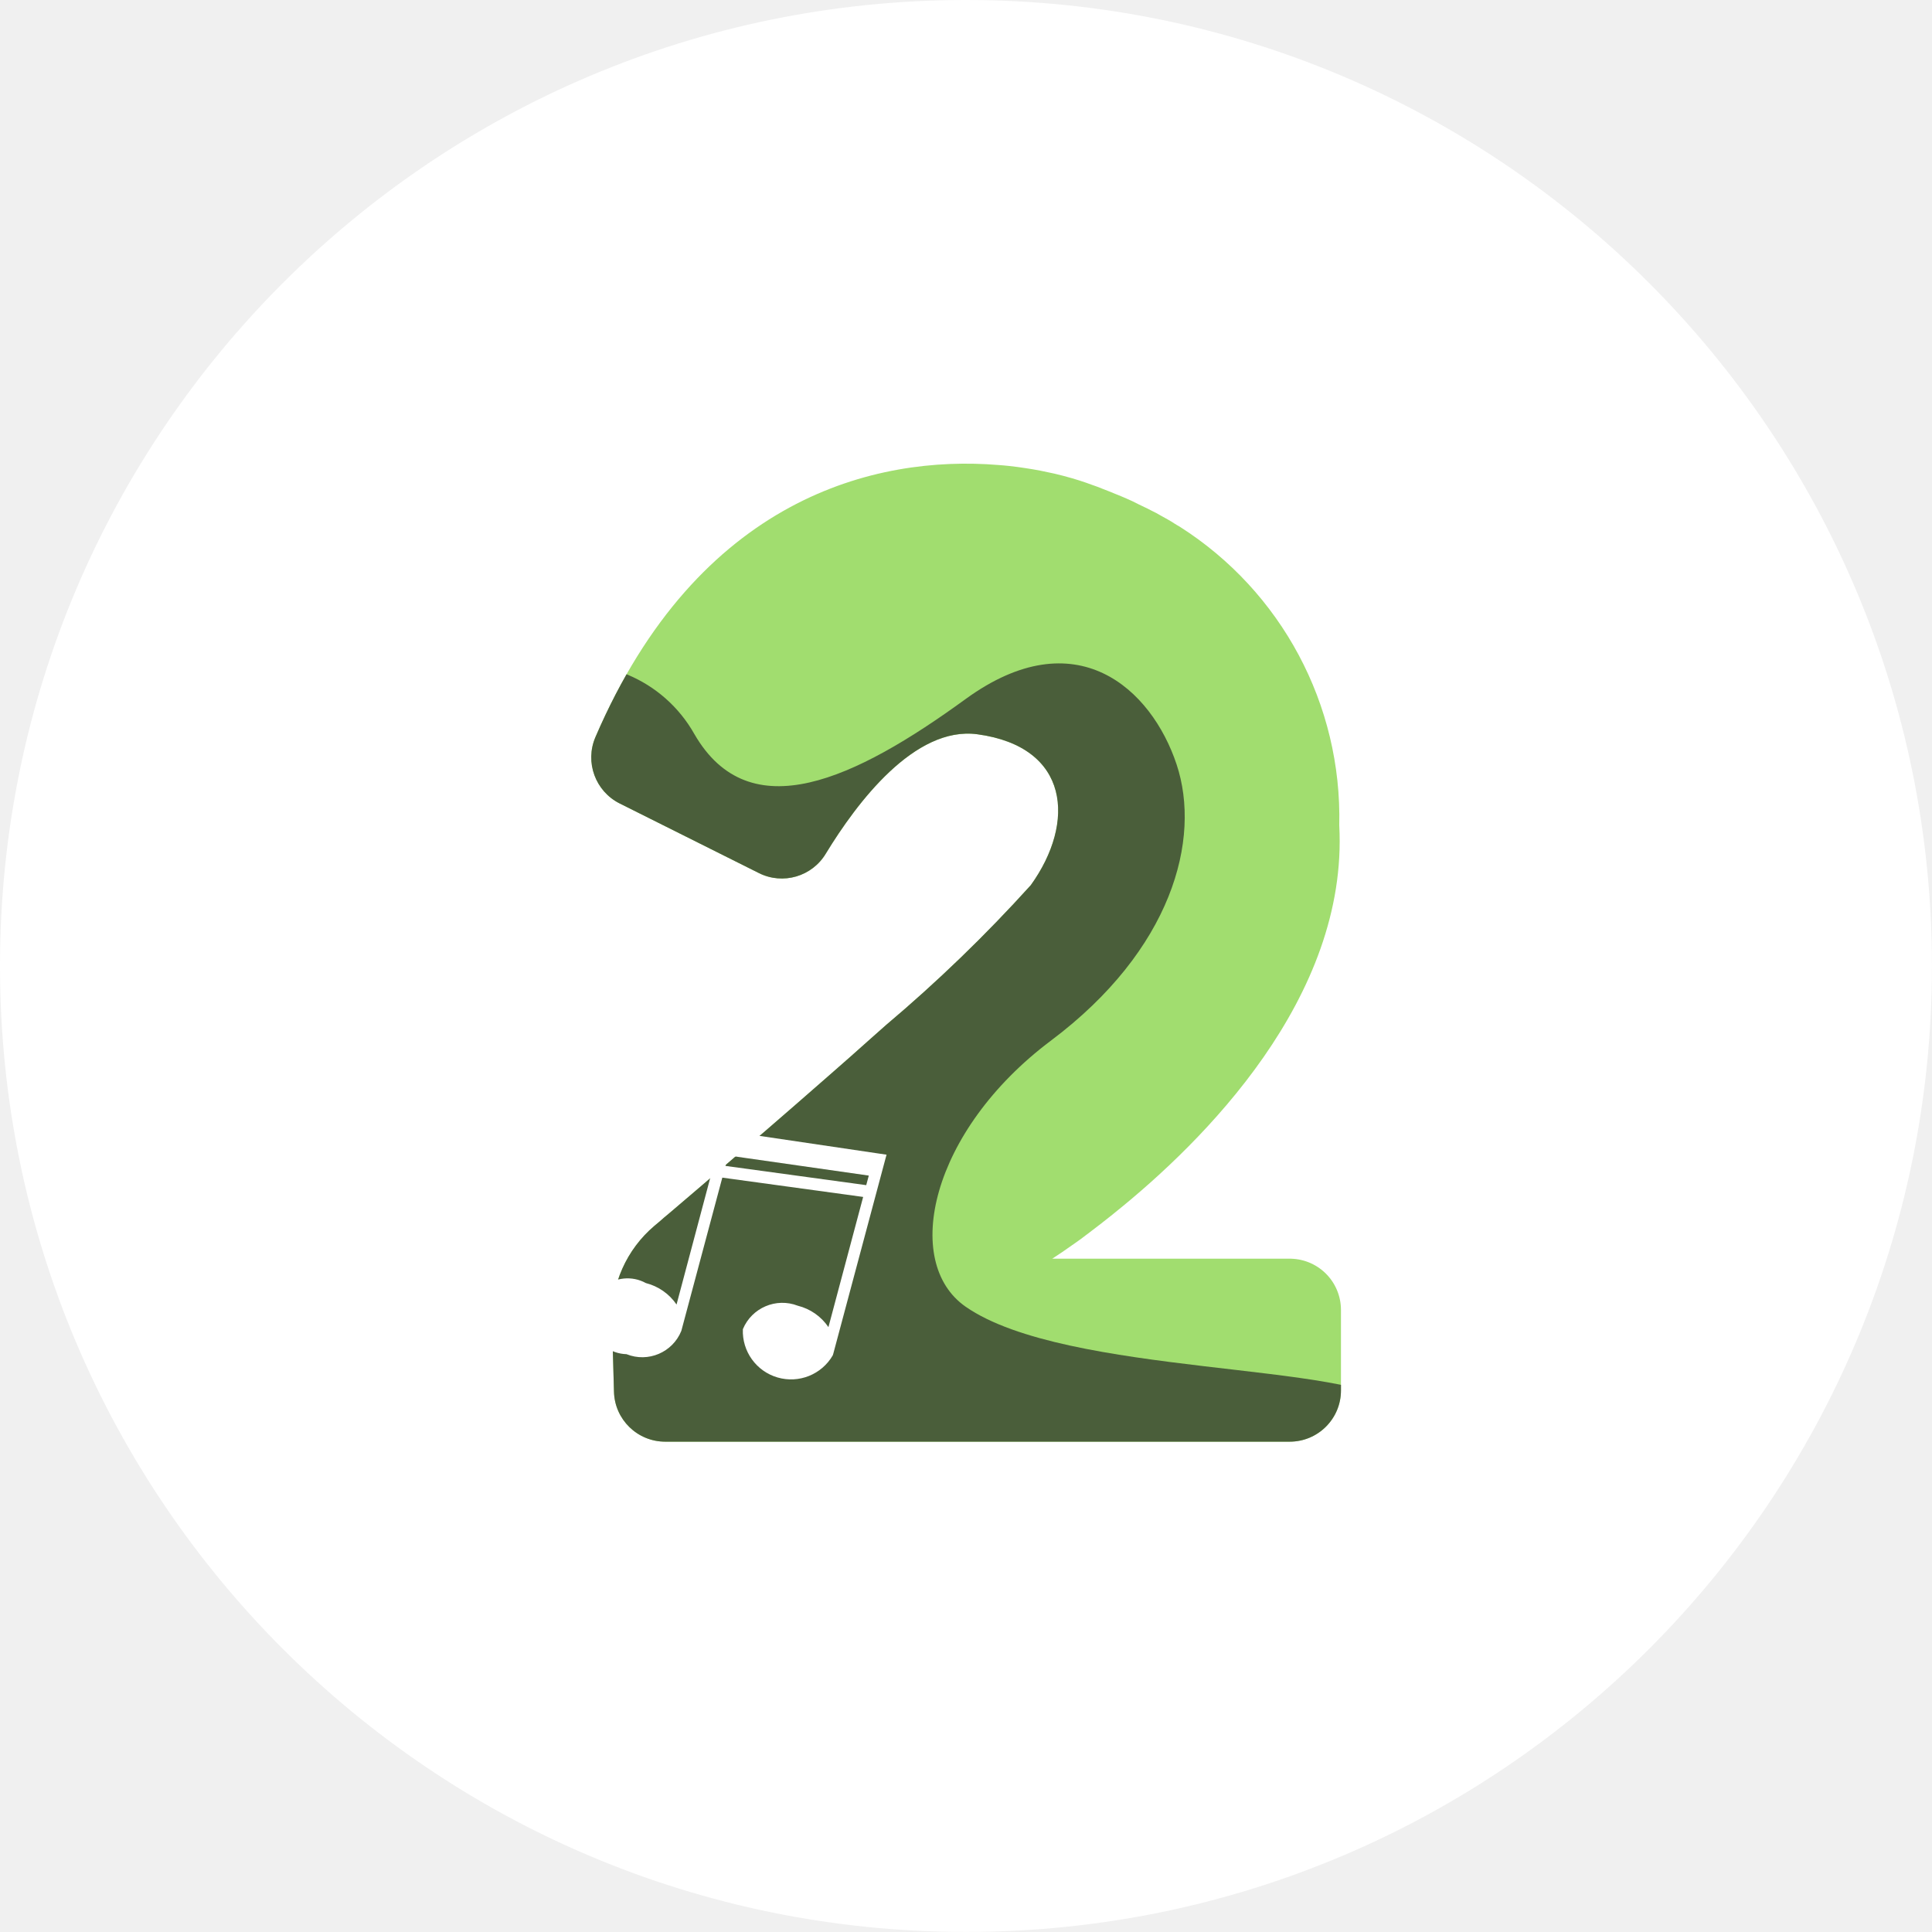
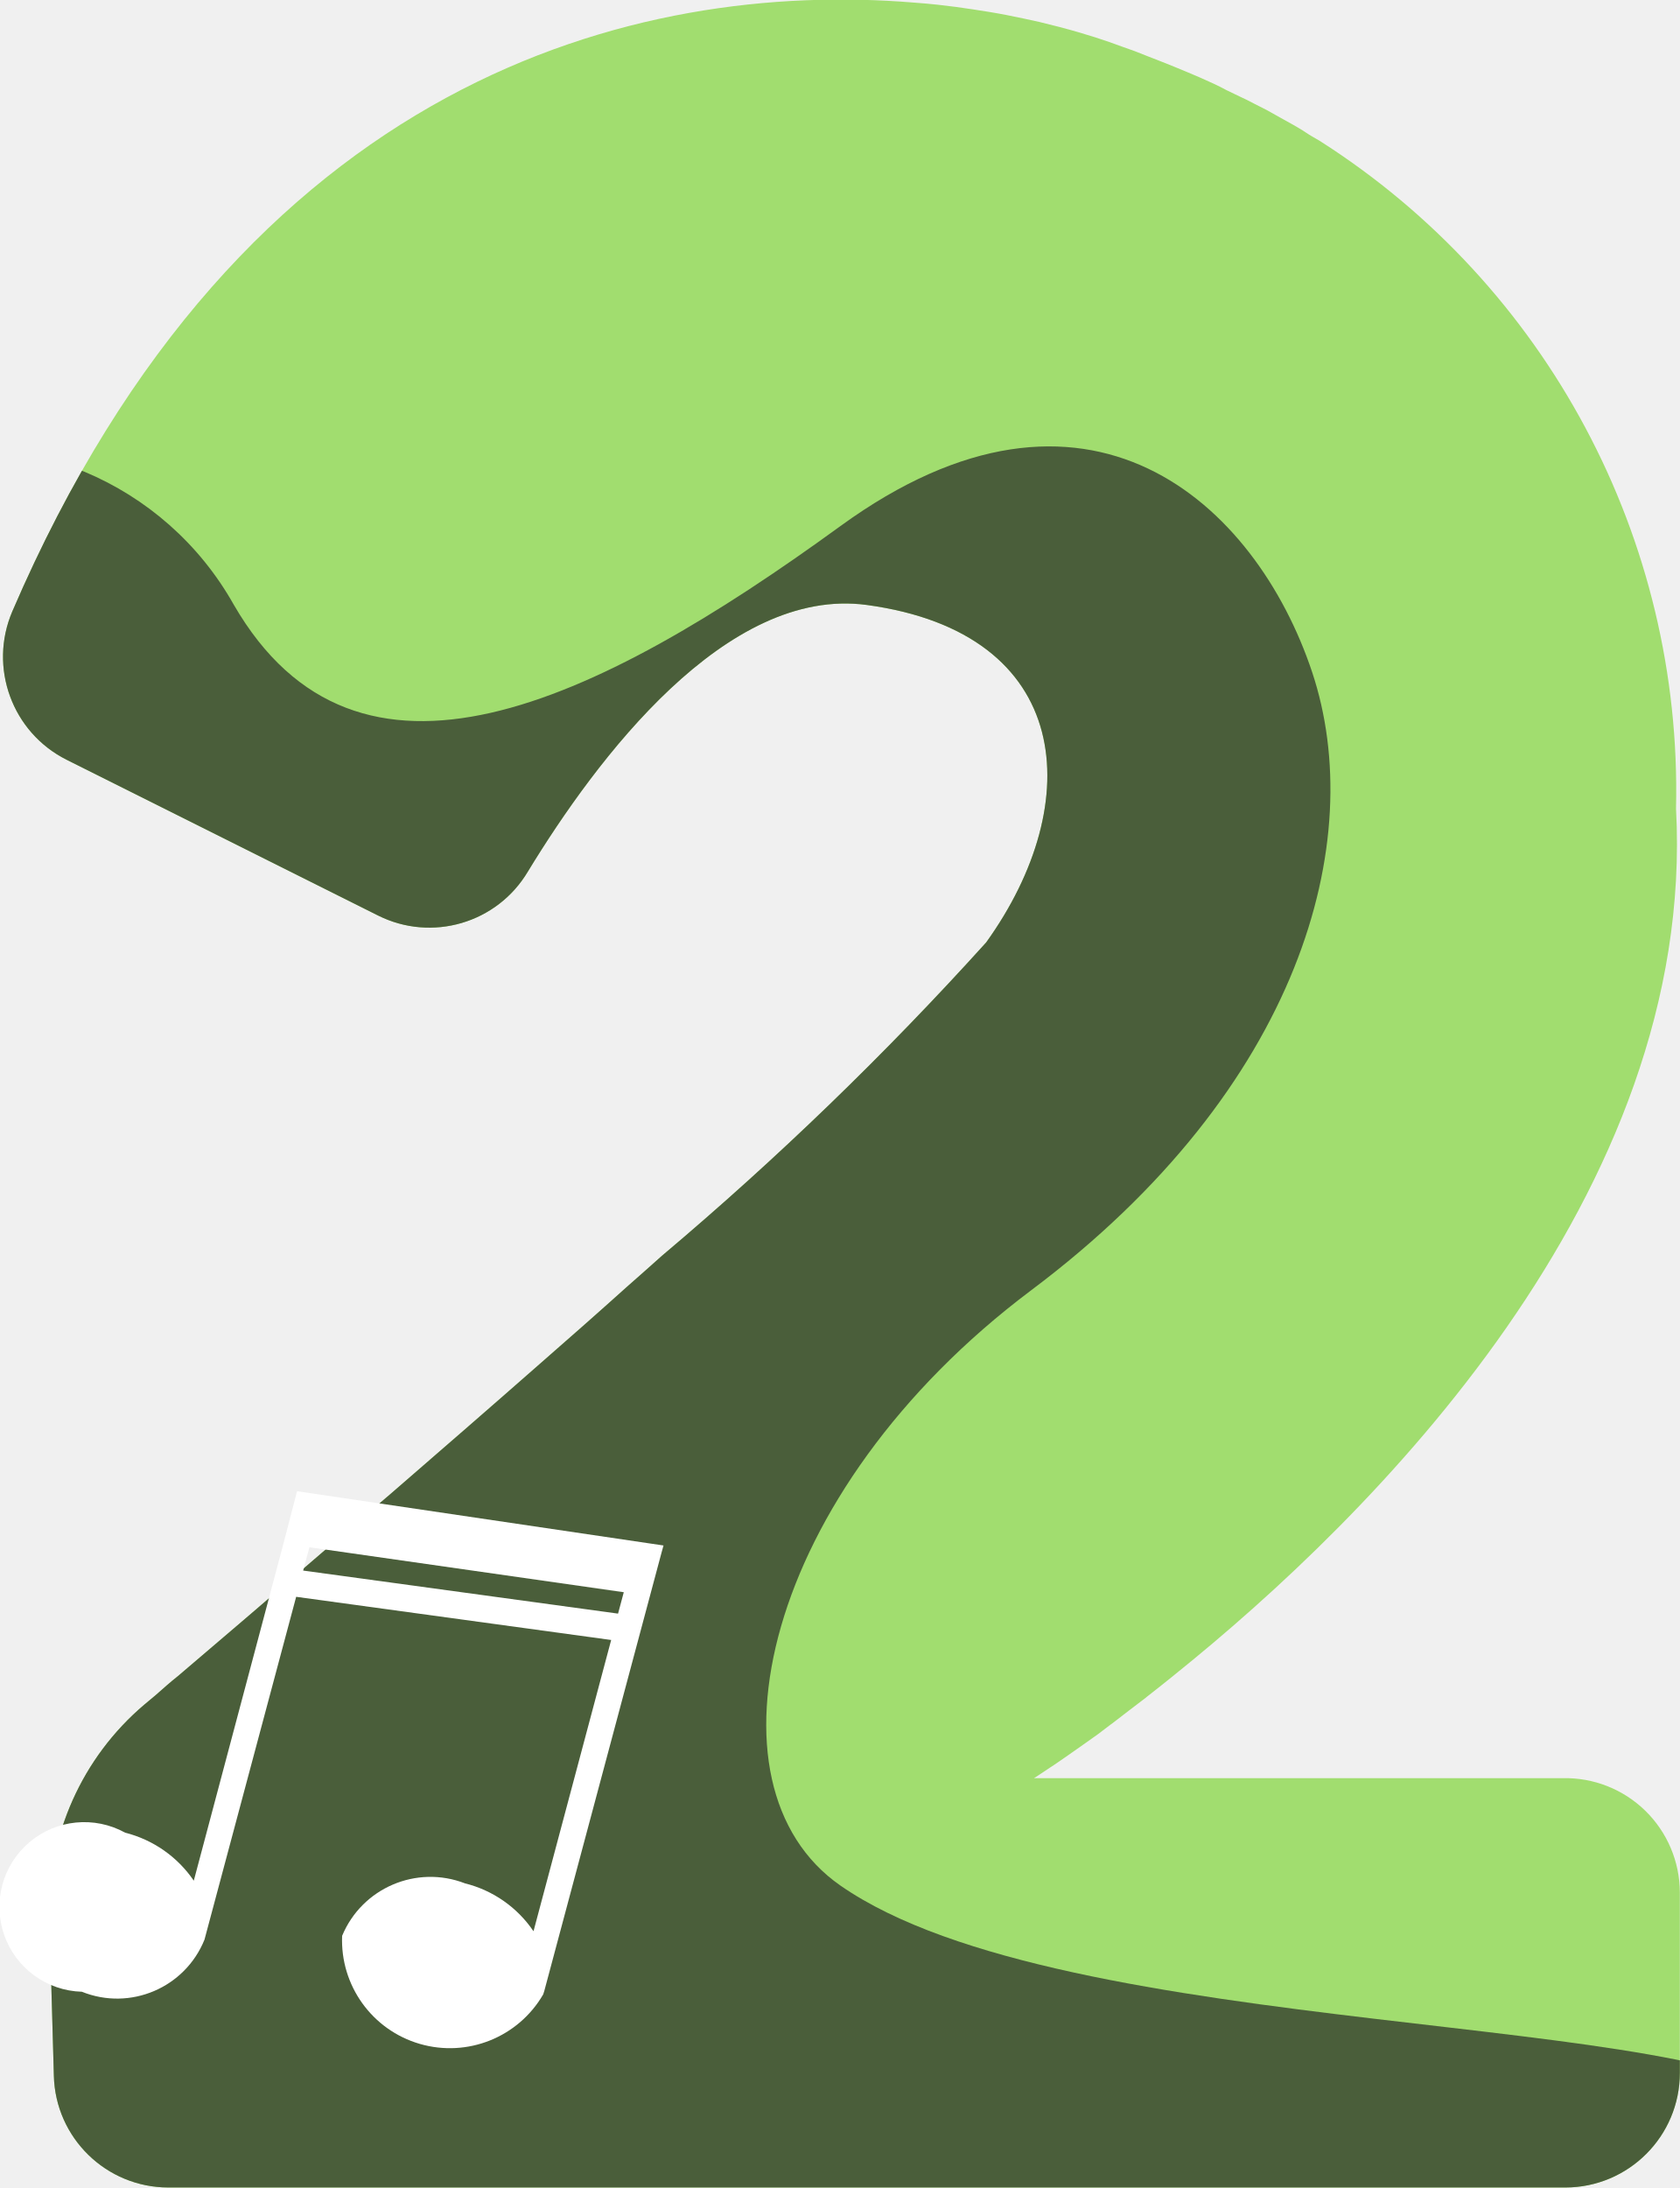
- <svg xmlns="http://www.w3.org/2000/svg" width="33.937" height="33.937" viewBox="0 0 33.937 33.937">
+ <svg xmlns="http://www.w3.org/2000/svg" width="13.193" height="17.18" viewBox="0 0 13.193 17.18">
  <defs>
-     <style>.a{fill:none;}.b{fill:#fff;}.c{fill:#084500;}.d{fill:#a1dd6f;}.e{clip-path:url(#a);}.f{fill:#4a5e3a;}</style>
    <clipPath id="a">
-       <path class="a" d="M164.279,509.871v1.418a.9.9,0,0,1-.9.9h-10.97a.9.9,0,0,1-.9-.878l-.035-1.244a2.111,2.111,0,0,1,.745-1.669l.092-.077c.055-.048.112-.1.172-.147l.456-.389.117-.1.75-.645.351-.3c.375-.325.766-.664,1.154-1.005.236-.206.472-.414.7-.619.093-.081.184-.163.274-.243a26.108,26.108,0,0,0,2.546-2.46c.791-1.1.689-2.429-.938-2.65-1.105-.149-2.121,1.207-2.661,2.093a.9.9,0,0,1-1.178.345l-2.444-1.222a.905.905,0,0,1-.427-1.166c1.806-4.2,4.918-4.957,7.076-4.78l.1.008.091.009c.1.011.189.023.28.037s.18.028.266.045.17.035.251.053c.109.026.213.053.312.082s.164.05.239.076l.1.036c.068.023.135.048.2.075l.1.039c.072.028.145.058.219.089l.094.04c.07.031.14.062.21.1l.106.051c.035.016.07.033.105.052l.106.054.1.056.106.059c.034.02.07.04.1.061s.07.042.105.063a6.049,6.049,0,0,1,2.8,5.244c.164,3.032-2.4,5.565-3.937,6.8l-.022.018-.085.068-.113.089-.007.006c-.093.071-.18.137-.261.2l-.014.01-.1.076-.107.076c-.09.064-.167.117-.228.159l-.038.025c-.084.057-.13.086-.13.086h4.153A.9.9,0,0,1,164.279,509.871Z" />
+       <path d="M164.279,509.871v1.418a.9.9,0,0,1-.9.9h-10.97a.9.9,0,0,1-.9-.878l-.035-1.244a2.111,2.111,0,0,1,.745-1.669l.092-.077c.055-.048.112-.1.172-.147l.456-.389.117-.1.75-.645.351-.3c.375-.325.766-.664,1.154-1.005.236-.206.472-.414.7-.619.093-.081.184-.163.274-.243a26.108,26.108,0,0,0,2.546-2.46c.791-1.1.689-2.429-.938-2.65-1.105-.149-2.121,1.207-2.661,2.093a.9.9,0,0,1-1.178.345l-2.444-1.222a.905.905,0,0,1-.427-1.166c1.806-4.2,4.918-4.957,7.076-4.78l.1.008.091.009c.1.011.189.023.28.037s.18.028.266.045.17.035.251.053c.109.026.213.053.312.082s.164.05.239.076l.1.036c.068.023.135.048.2.075l.1.039c.072.028.145.058.219.089l.094.04c.07.031.14.062.21.1l.106.051c.035.016.07.033.105.052l.106.054.1.056.106.059c.034.02.07.04.1.061s.07.042.105.063a6.049,6.049,0,0,1,2.8,5.244c.164,3.032-2.4,5.565-3.937,6.8l-.022.018-.085.068-.113.089-.007.006c-.093.071-.18.137-.261.2l-.014.01-.1.076-.107.076c-.09.064-.167.117-.228.159l-.038.025c-.084.057-.13.086-.13.086h4.153A.9.9,0,0,1,164.279,509.871Z" fill="none" />
    </clipPath>
  </defs>
-   <g transform="translate(-140.724 -486.865)">
-     <circle class="b" cx="16.968" cy="16.968" r="16.968" transform="translate(140.724 486.865)" />
-     <path class="c" d="M156.666,508.536c.081-.06.168-.126.261-.2C156.835,508.411,156.747,508.476,156.666,508.536Z" />
-     <path class="d" d="M164.279,509.871v1.418a.9.9,0,0,1-.9.9h-10.97a.9.9,0,0,1-.9-.878l-.035-1.244a2.111,2.111,0,0,1,.745-1.669l.092-.077c.055-.048.112-.1.172-.147l.456-.389.117-.1.75-.645.351-.3c.375-.325.766-.664,1.154-1.005.236-.206.472-.414.7-.619.093-.081.184-.163.274-.243a26.108,26.108,0,0,0,2.546-2.46c.791-1.1.689-2.429-.938-2.65-1.105-.149-2.121,1.207-2.661,2.093a.9.9,0,0,1-1.178.345l-2.444-1.222a.905.905,0,0,1-.427-1.166c1.806-4.2,4.918-4.957,7.076-4.78l.1.008.091.009c.1.011.189.023.28.037s.18.028.266.045.17.035.251.053c.109.026.213.053.312.082s.164.05.239.076l.1.036c.068.023.135.048.2.075l.1.039c.072.028.145.058.219.089l.094.04c.07.031.14.062.21.1l.106.051c.035.016.07.033.105.052l.106.054.1.056.106.059c.034.02.07.04.1.061s.07.042.105.063a6.049,6.049,0,0,1,2.8,5.244c.164,3.032-2.4,5.565-3.937,6.8l-.022.018-.085.068-.113.089-.007.006c-.093.071-.18.137-.261.2l-.014.01-.1.076-.107.076c-.09.064-.167.117-.228.159l-.038.025c-.084.057-.13.086-.13.086h4.153A.9.9,0,0,1,164.279,509.871Z" />
-     <g class="e">
-       <path class="f" d="M150.187,498.614a2.414,2.414,0,0,1,2.735,1.147c.97,1.676,2.823.794,4.764-.617s3.264-.177,3.705,1.146-.088,3.265-2.205,4.853-2.625,3.893-1.5,4.675c1.769,1.23,6.881.971,7.587,1.765s-7.852,3.97-8.381,3.882-6.528-1.059-7.587-3.441Z" />
+   <g transform="translate(-392.937 -398.991)">
+     <path d="M156.666,508.536c.081-.06.168-.126.261-.2C156.835,508.411,156.747,508.476,156.666,508.536Z" transform="translate(241.851 -96.022)" fill="#084500" />
+     <path d="M164.279,509.871v1.418a.9.9,0,0,1-.9.9h-10.97a.9.9,0,0,1-.9-.878l-.035-1.244a2.111,2.111,0,0,1,.745-1.669l.092-.077c.055-.048.112-.1.172-.147l.456-.389.117-.1.75-.645.351-.3c.375-.325.766-.664,1.154-1.005.236-.206.472-.414.7-.619.093-.081.184-.163.274-.243a26.108,26.108,0,0,0,2.546-2.46c.791-1.1.689-2.429-.938-2.65-1.105-.149-2.121,1.207-2.661,2.093a.9.9,0,0,1-1.178.345l-2.444-1.222a.905.905,0,0,1-.427-1.166c1.806-4.2,4.918-4.957,7.076-4.78l.1.008.091.009c.1.011.189.023.28.037s.18.028.266.045.17.035.251.053c.109.026.213.053.312.082s.164.05.239.076l.1.036c.068.023.135.048.2.075l.1.039c.072.028.145.058.219.089l.094.04c.07.031.14.062.21.1l.106.051c.035.016.07.033.105.052l.106.054.1.056.106.059c.034.02.07.04.1.061s.07.042.105.063a6.049,6.049,0,0,1,2.8,5.244c.164,3.032-2.4,5.565-3.937,6.8l-.022.018-.085.068-.113.089-.007.006c-.093.071-.18.137-.261.2l-.014.01-.1.076-.107.076c-.09.064-.167.117-.228.159l-.038.025c-.084.057-.13.086-.13.086h4.153A.9.9,0,0,1,164.279,509.871Z" transform="translate(241.851 -96.022)" fill="#a1dd6f" />
+     <g transform="translate(241.851 -96.022)">
+       <g clip-path="url(#a)">
+         <path d="M150.187,498.614a2.414,2.414,0,0,1,2.735,1.147c.97,1.676,2.823.794,4.764-.617s3.264-.177,3.705,1.146-.088,3.265-2.205,4.853-2.625,3.893-1.5,4.675c1.769,1.23,6.881.971,7.587,1.765s-7.852,3.97-8.381,3.882-6.528-1.059-7.587-3.441Z" fill="#4a5e3a" />
+       </g>
    </g>
-     <path class="b" d="M155.361,510.645h0v0l.92-3.439h0l.016-.058-2.878-.426-.106.408-.705,2.65a.928.928,0,0,0-.539-.377.666.666,0,1,0-.34,1.249.74.74,0,0,0,.963-.409h0v0l.72-2.692,2.474.339-.61,2.287a.917.917,0,0,0-.538-.376.751.751,0,0,0-.965.412.847.847,0,0,0,1.579.46h0Zm-1.894-3.3.049-.183,2.469.353-.045.168Z" />
+     <path d="M155.361,510.645h0v0l.92-3.439h0l.016-.058-2.878-.426-.106.408-.705,2.65a.928.928,0,0,0-.539-.377.666.666,0,1,0-.34,1.249.74.74,0,0,0,.963-.409h0v0l.72-2.692,2.474.339-.61,2.287a.917.917,0,0,0-.538-.376.751.751,0,0,0-.965.412.847.847,0,0,0,1.579.46h0Zm-1.894-3.3.049-.183,2.469.353-.045.168Z" transform="translate(241.851 -96.022)" fill="#fff" />
  </g>
</svg>
